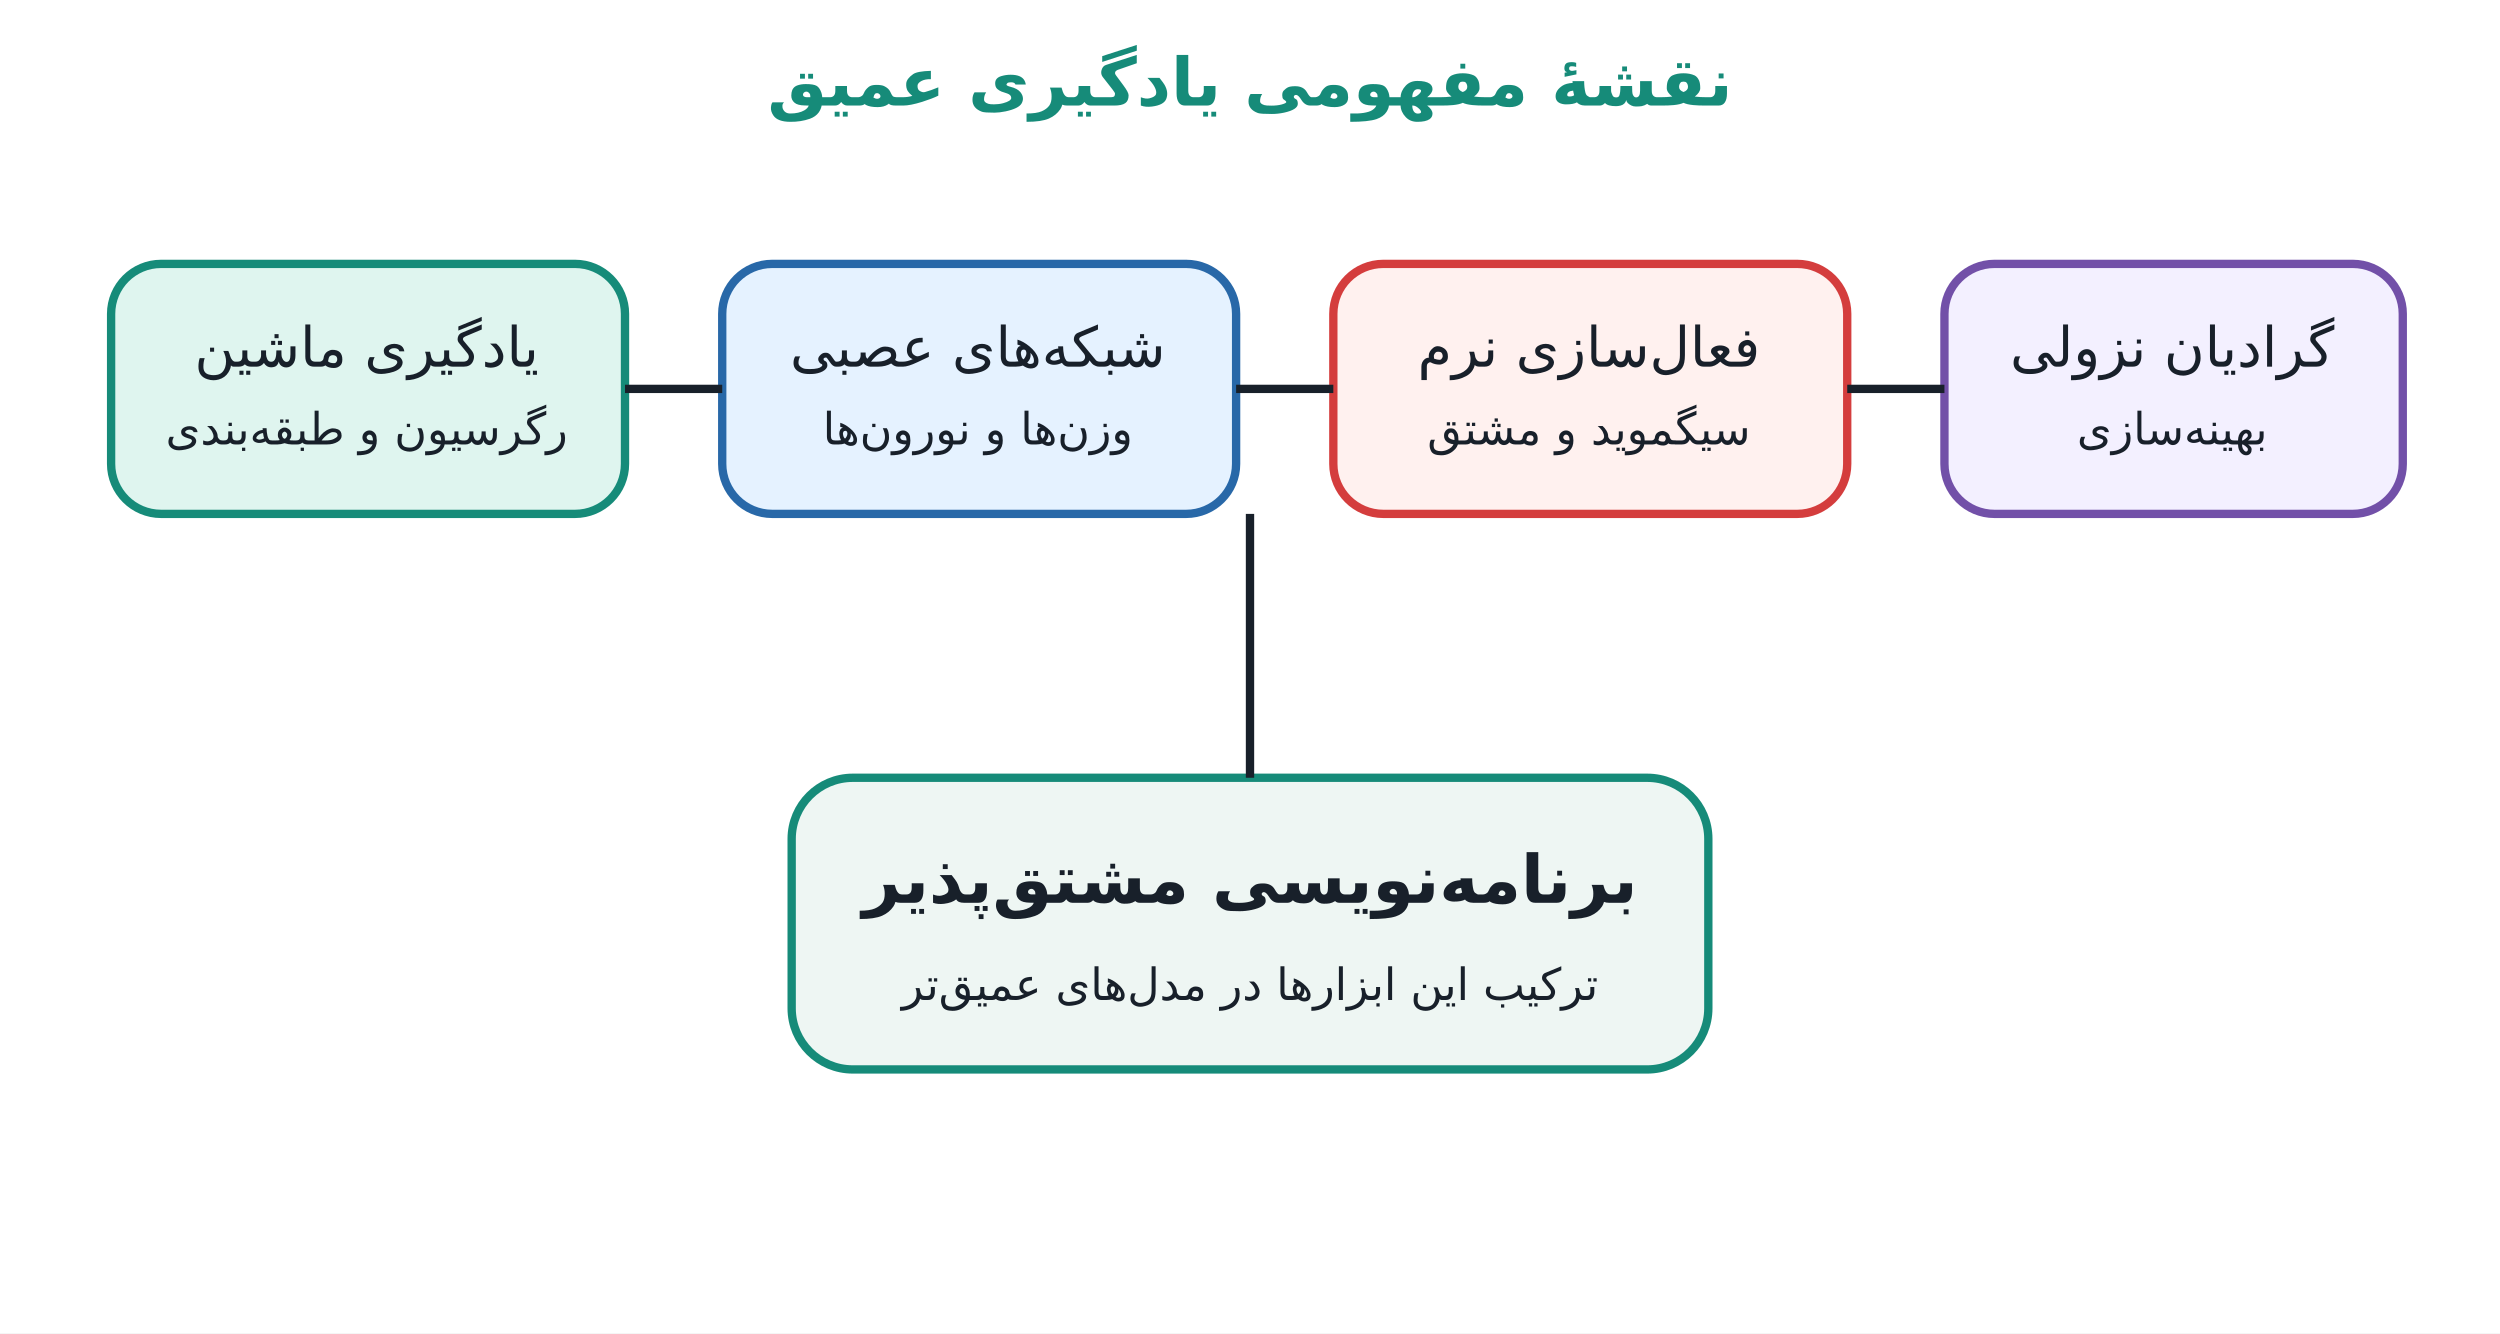
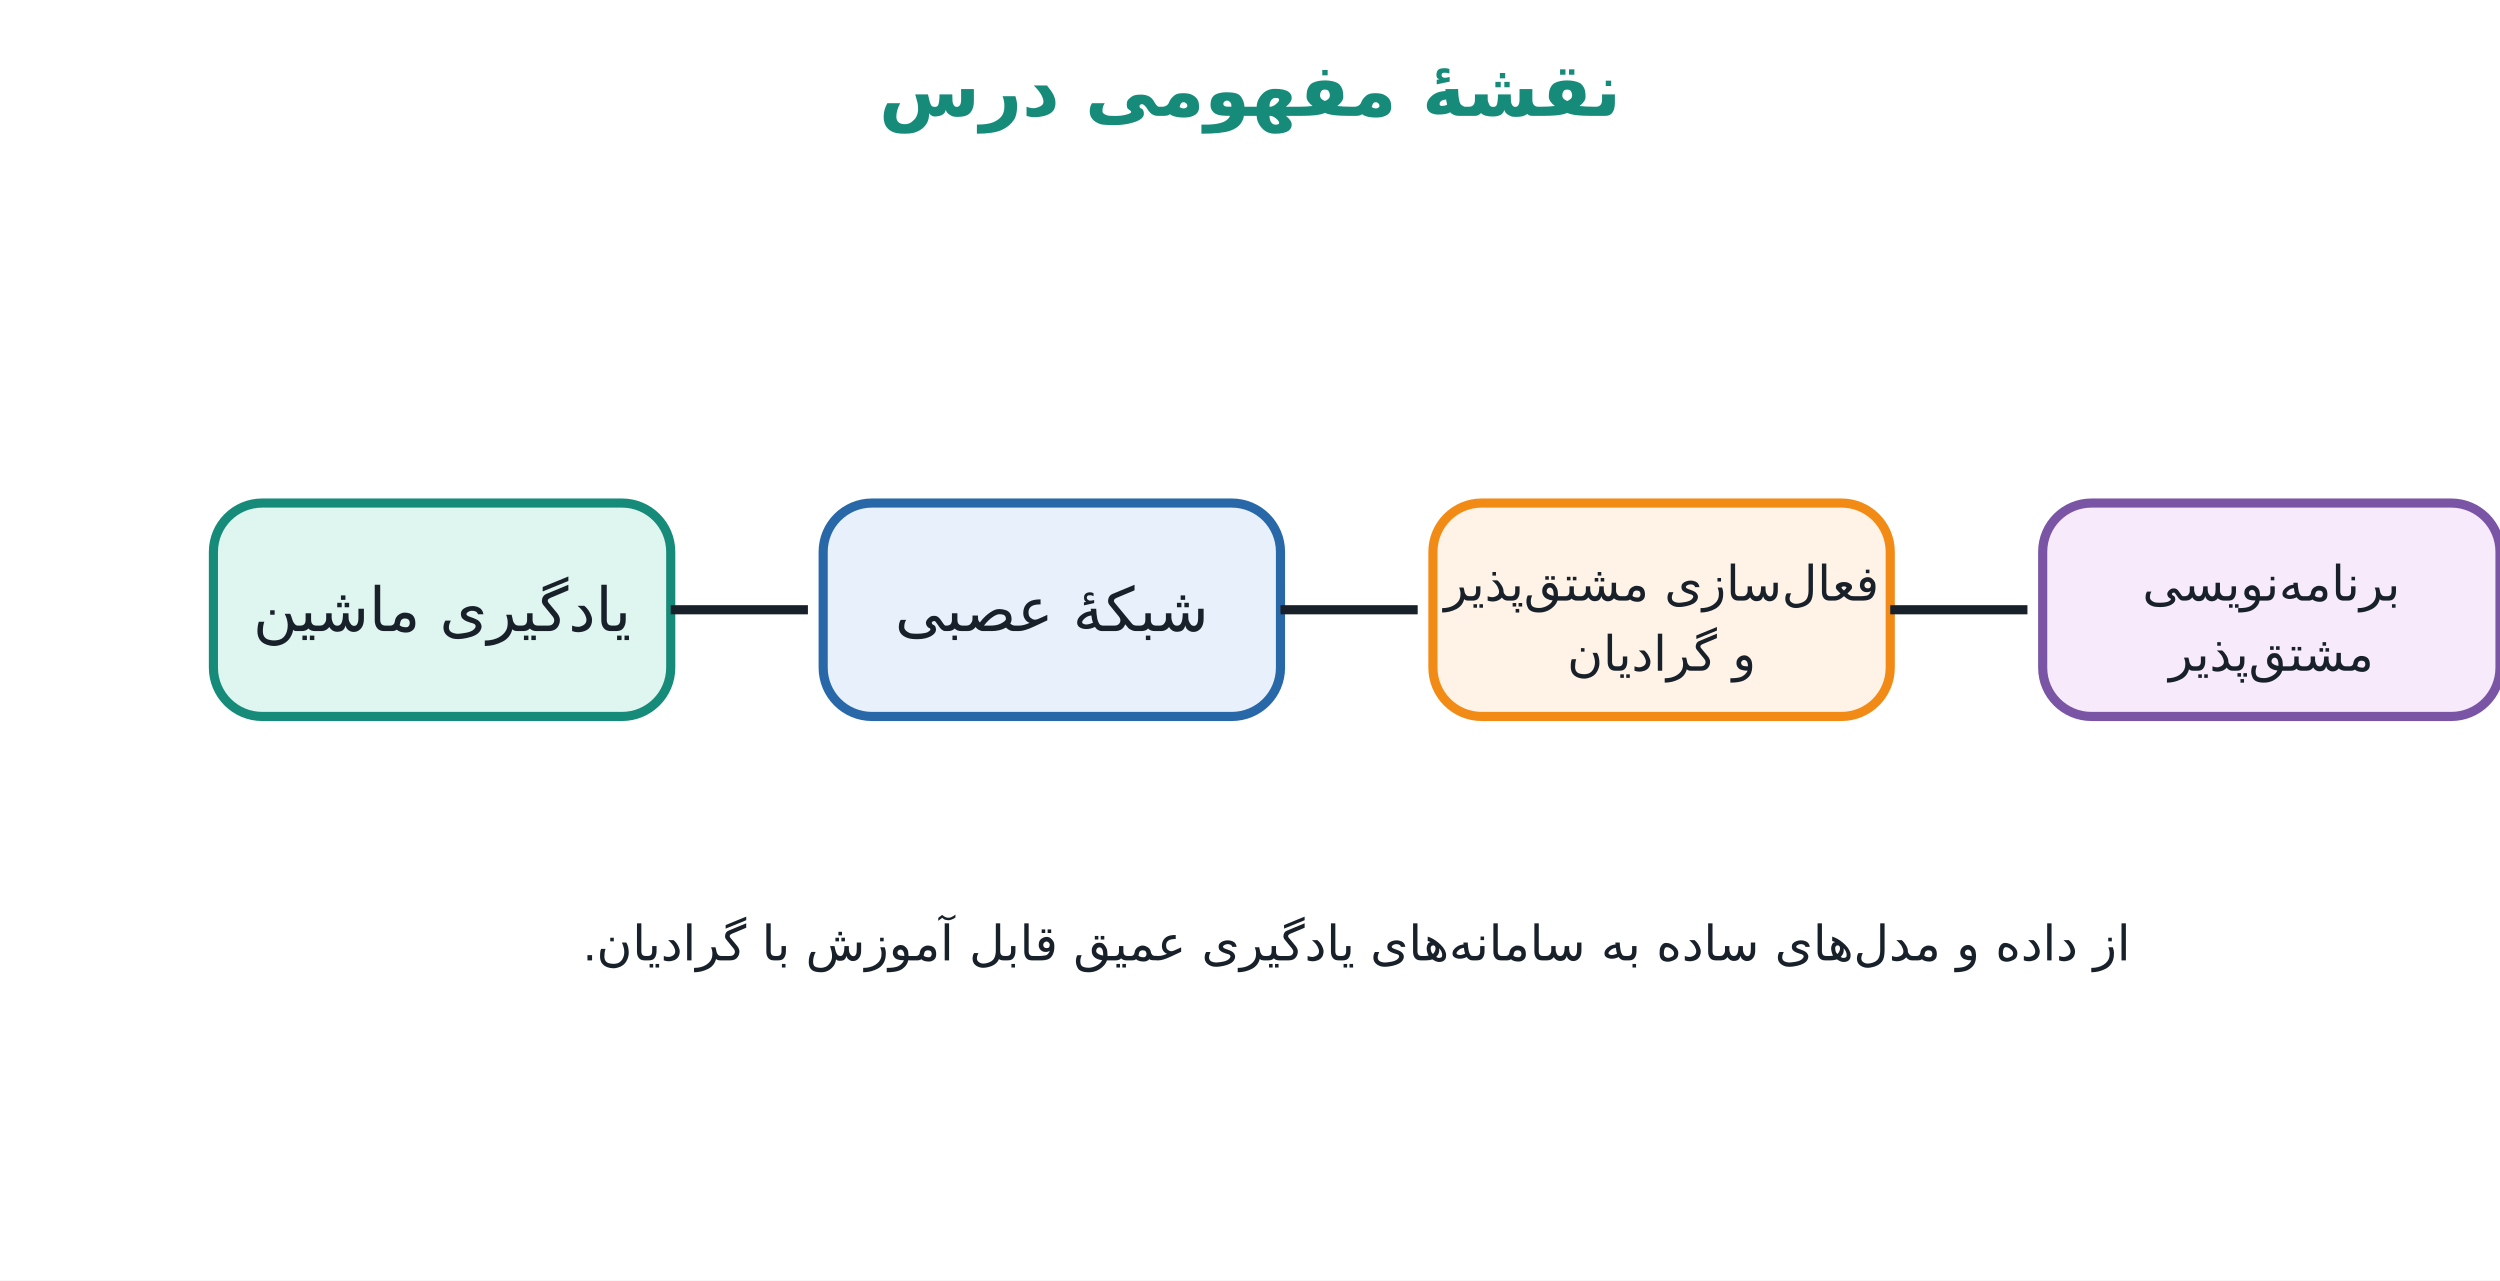
- <svg xmlns="http://www.w3.org/2000/svg" viewBox="0 0 900 480" direction="rtl">
+ <svg xmlns="http://www.w3.org/2000/svg" viewBox="0 0 820 420" direction="rtl">
  <style>text{font-family:Tahoma,Arial,sans-serif;fill:#18202a}.h{font-weight:700;fill:#168b79}.s{font-size:16px}.m{font-size:20px}.b{font-size:24px;font-weight:700}.axis{stroke:#18202a;stroke-width:3}.g{stroke:#168b79;stroke-width:5;fill:none}.r{stroke:#d43d3d;stroke-width:5;fill:none}.thin{stroke:#18202a;stroke-width:2;fill:none}.node{fill:#dff5ef;stroke:#168b79;stroke-width:2}.hidden{fill:#e8f1fb;stroke:#2868a8;stroke-width:2}</style>
  <rect width="100%" height="100%" fill="white" />
-   <text x="450" y="38" text-anchor="middle" class="b h">نقشهٔ مفهومی یادگیری عمیق</text>
-   <g class="m" text-anchor="middle">
-     <rect x="40" y="95" width="185" height="90" rx="18" fill="#dff5ef" stroke="#168b79" stroke-width="3" />
-     <text x="132" y="132">یادگیری ماشین</text>
-     <text x="132" y="160" class="s">رگرسیون و طبقه‌بندی</text>
-     <rect x="260" y="95" width="185" height="90" rx="18" fill="#e5f2ff" stroke="#2868a8" stroke-width="3" />
-     <text x="352" y="132">شبکه‌های عصبی</text>
-     <text x="352" y="160" class="s">وزن‌ها و نورون‌ها</text>
-     <rect x="480" y="95" width="185" height="90" rx="18" fill="#fff1ef" stroke="#d43d3d" stroke-width="3" />
-     <text x="572" y="132">فعال‌سازی نرم</text>
-     <text x="572" y="160" class="s">سیگموید و مشتق</text>
-     <rect x="700" y="95" width="165" height="90" rx="18" fill="#f3f0ff" stroke="#7250a8" stroke-width="3" />
-     <text x="782" y="132">گرادیان نزولی</text>
-     <text x="782" y="160" class="s">بهینه‌سازی</text>
+   <text x="410" y="38" text-anchor="middle" class="b h">نقشهٔ مفهومی درس</text>
+   <g transform="translate(70,95)">
+     <rect x="0" y="70" width="150" height="70" rx="16" fill="#dff5ef" stroke="#168b79" stroke-width="3" />
+     <text x="75" y="112" text-anchor="middle" class="m">یادگیری ماشین</text>
+     <rect x="200" y="70" width="150" height="70" rx="16" fill="#e8f1fb" stroke="#2868a8" stroke-width="3" />
+     <text x="275" y="112" text-anchor="middle" class="m">شبکهٔ عصبی</text>
+     <rect x="400" y="70" width="150" height="70" rx="16" fill="#fff2e6" stroke="#f28b16" stroke-width="3" />
+     <text x="475" y="102" text-anchor="middle" class="s">فعال‌سازی مشتق‌پذیر</text>
+     <text x="475" y="125" text-anchor="middle" class="s">و گرادیان</text>
+     <rect x="600" y="70" width="150" height="70" rx="16" fill="#f6eafb" stroke="#7b55a5" stroke-width="3" />
+     <text x="675" y="102" text-anchor="middle" class="s">برنامه‌نویسی</text>
+     <text x="675" y="125" text-anchor="middle" class="s">مشتق‌پذیر</text>
+     <path d="M150 105H195M350 105H395M550 105H595" class="axis" />
+     <text x="375" y="220" text-anchor="middle" class="s">از داده و مدل‌های ساده به سامانه‌های یادگیری عمیق قابل آموزش با گرادیان.</text>
  </g>
-   <path d="M225 140H260M445 140H480M665 140H700" class="axis" />
-   <rect x="285" y="280" width="330" height="105" rx="22" fill="#eef6f3" stroke="#168b79" stroke-width="3" />
-   <text x="450" y="325" text-anchor="middle" class="b">برنامه‌نویسی مشتق‌پذیر</text>
-   <text x="450" y="360" text-anchor="middle" class="s">ترکیب این ابزارها در مدل‌های عمیق‌تر</text>
-   <path d="M450 185V280" class="axis" />
</svg>
